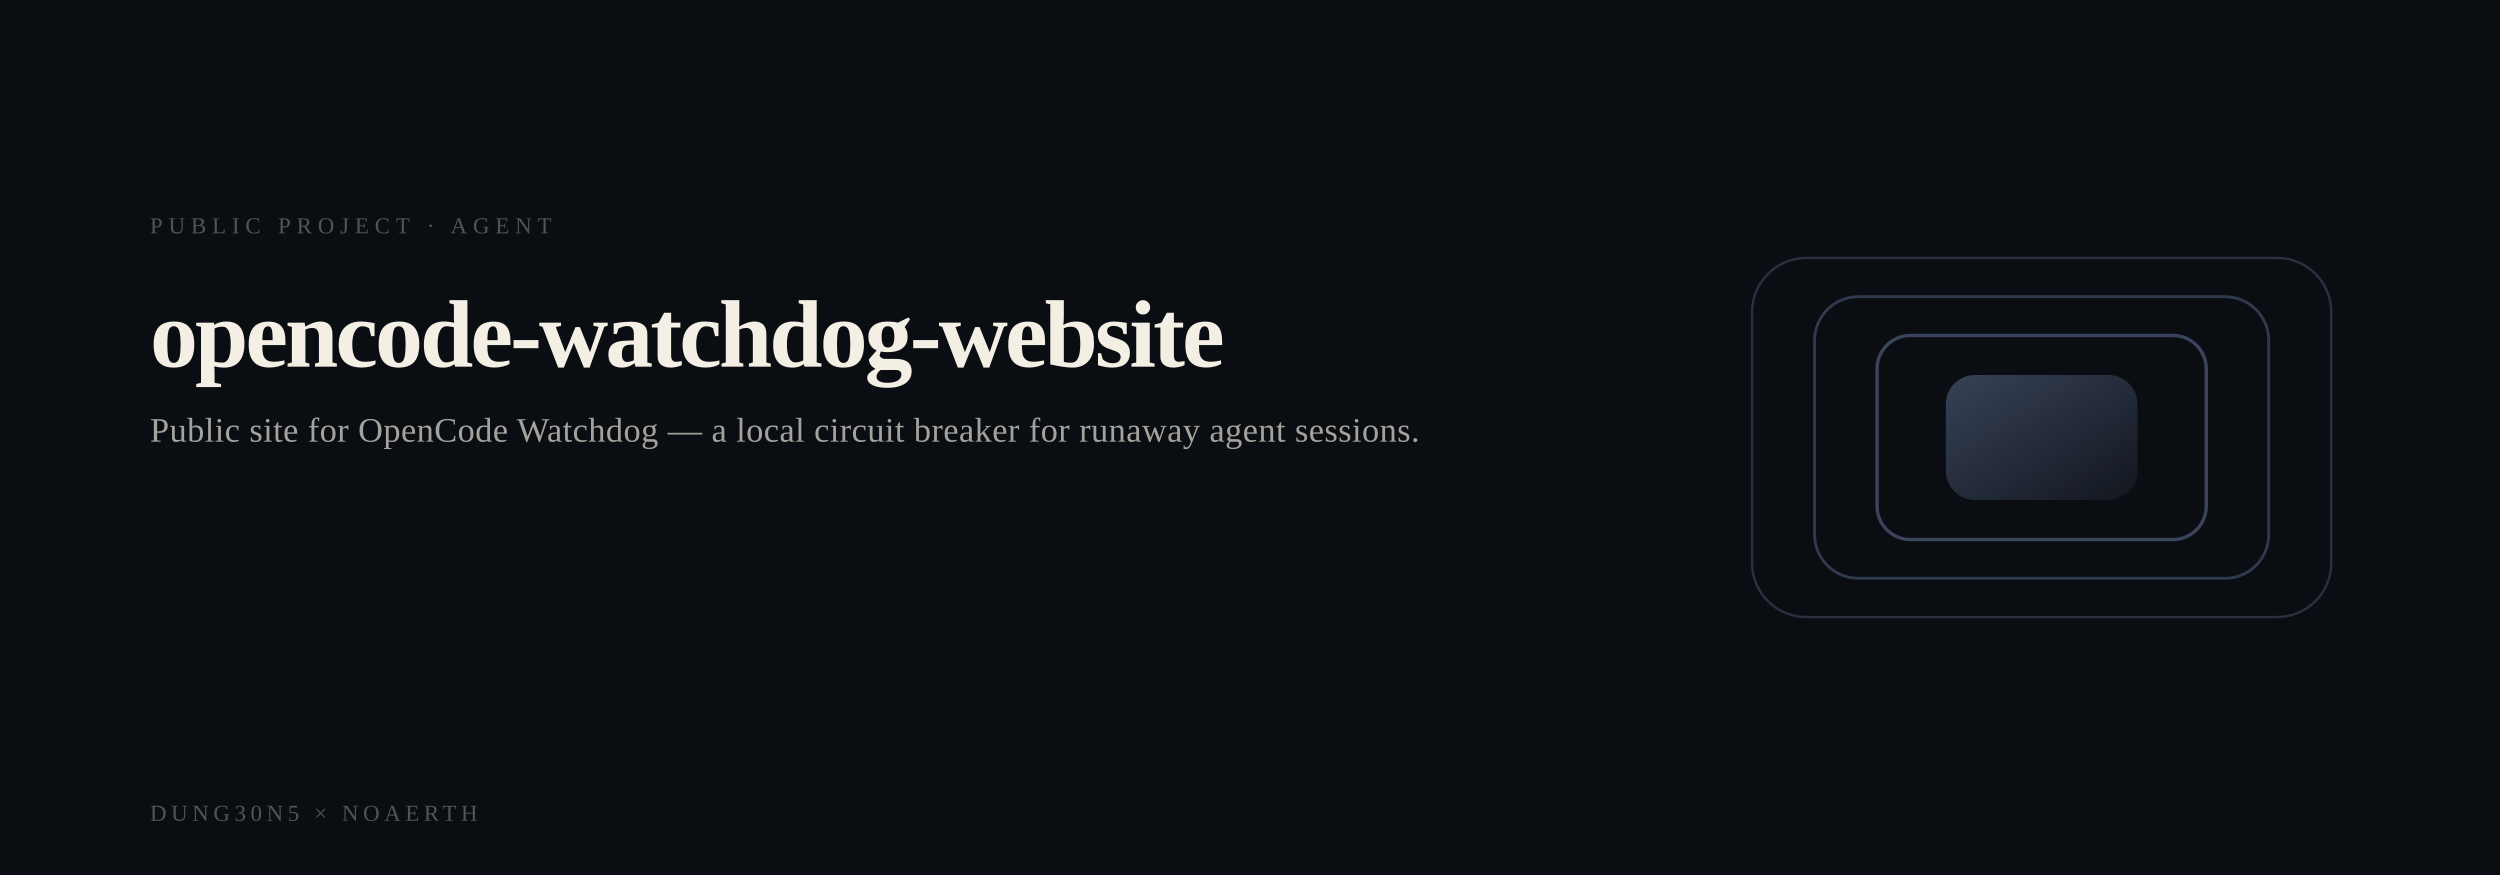
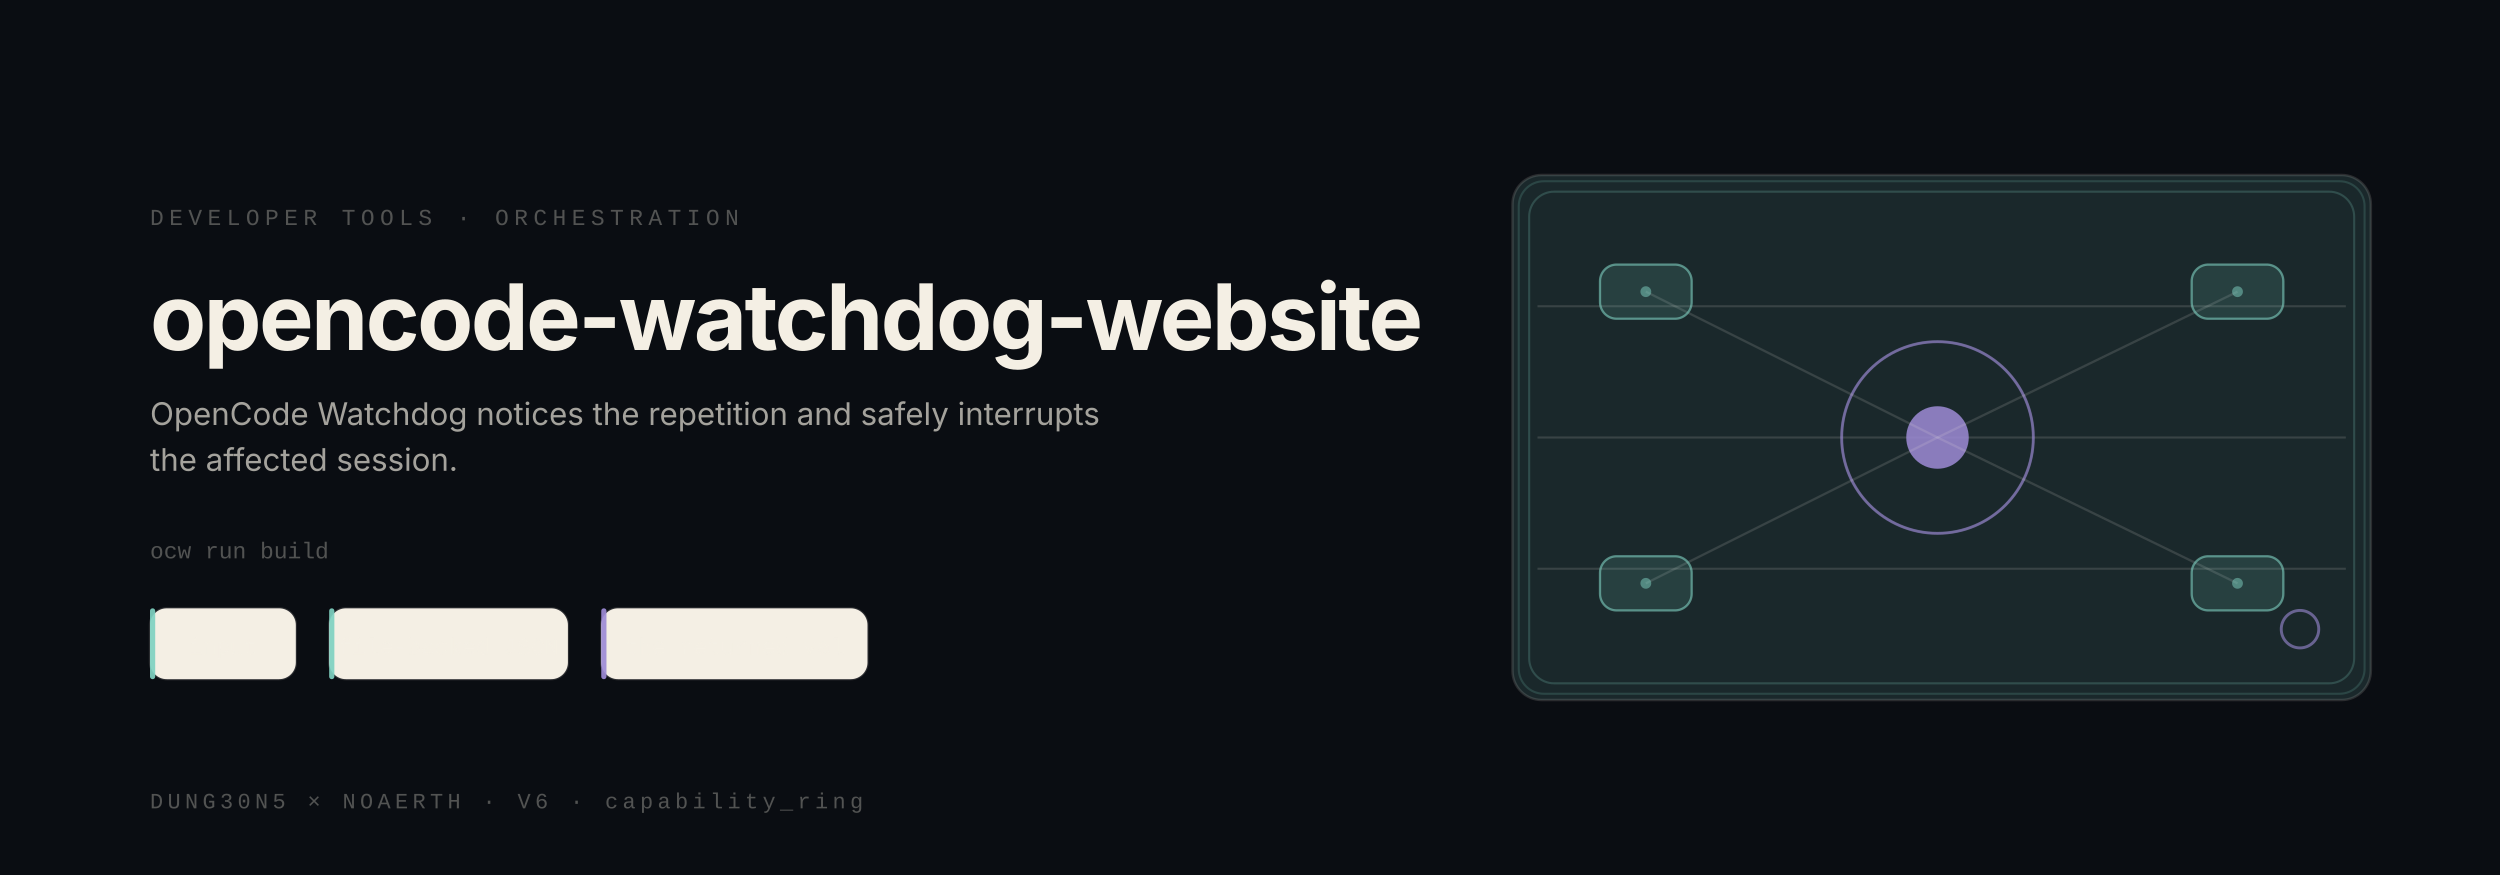
- <svg xmlns="http://www.w3.org/2000/svg" viewBox="0 0 1200 420" width="1200" height="420" role="img" aria-label="opencode-watchdog-website: queue lanes with lease markers. Motion depicts jobs enter, queue, lease, complete.">
-   <defs>
-     <linearGradient id="hero-opencode-watchdog-website-dark-a" x1="0" y1="0" x2="1" y2="1">
-       <stop offset="0" stop-color="#8fa8e0" stop-opacity="0.85" />
-       <stop offset="1" stop-color="#8fa8e0" stop-opacity="0.15" />
-     </linearGradient>
-   </defs>
+ <svg xmlns="http://www.w3.org/2000/svg" viewBox="0 0 1200 420" width="1200" height="420" role="img" aria-label="opencode-watchdog-website: input → file-backed JSON → the returned value">
  <rect width="1200" height="420" fill="#0a0d12" />
-   <rect x="901" y="161.02" width="158" height="97.96" rx="16" fill="none" stroke="#8fa8e0" stroke-width="1.60" opacity="0.36" />
-   <rect x="871" y="142.42" width="218" height="135.16" rx="21" fill="none" stroke="#8fa8e0" stroke-width="1.38" opacity="0.29" />
-   <rect x="841" y="123.82" width="278" height="172.36" rx="26" fill="none" stroke="#8fa8e0" stroke-width="1.16" opacity="0.23" />
-   <rect x="934" y="180" width="92" height="60" rx="14" fill="url(#hero-opencode-watchdog-website-dark-a)" opacity="0.40" />
-   <text x="72" y="112" fill="#f4efe44f" font-size="11" letter-spacing="2.8">PUBLIC PROJECT · AGENT</text>
-   <text x="72" y="176" fill="#f4efe4" font-size="46" font-weight="660" letter-spacing="-1.4">opencode-watchdog-website</text>
-   <text x="72" y="212" fill="#f4efe4a8" font-size="16.5" letter-spacing="0.2">Public site for OpenCode Watchdog — a local circuit breaker for runaway agent sessions.</text>
-   <rect x="72" y="266" width="106" height="40" rx="9" fill="#f4efe4" fill-opacity="0.05" stroke="#f4efe424" stroke-width="1.1" opacity="0">
-     <animate attributeName="opacity" from="0" to="1" dur="0.5s" begin="0.50s" fill="freeze" />
-   </rect>
-   <rect x="72" y="266" width="2.5" height="40" rx="1.2" fill="#8fa8e0" opacity="0">
-     <animate attributeName="opacity" from="0" to="0.9" dur="0.5s" begin="0.50s" fill="freeze" />
-   </rect>
-   <text x="125" y="291" fill="#f4efe4" font-size="11.5" text-anchor="middle" font-family="ui-monospace,SFMono-Regular,Menlo,monospace" opacity="0">task<animate attributeName="opacity" from="0" to="1" dur="0.5s" begin="0.65s" fill="freeze" />
-   </text>
-   <rect x="194" y="266" width="106" height="40" rx="9" fill="#f4efe4" fill-opacity="0.05" stroke="#f4efe424" stroke-width="1.1" opacity="0">
-     <animate attributeName="opacity" from="0" to="1" dur="0.5s" begin="1.00s" fill="freeze" />
-   </rect>
-   <rect x="194" y="266" width="2.5" height="40" rx="1.2" fill="#8fa8e0" opacity="0">
-     <animate attributeName="opacity" from="0" to="0.9" dur="0.5s" begin="1.00s" fill="freeze" />
-   </rect>
-   <text x="247" y="291" fill="#f4efe4" font-size="11.5" text-anchor="middle" font-family="ui-monospace,SFMono-Regular,Menlo,monospace" opacity="0">assign<animate attributeName="opacity" from="0" to="1" dur="0.5s" begin="1.15s" fill="freeze" />
-   </text>
-   <rect x="316" y="266" width="106" height="40" rx="9" fill="#f4efe4" fill-opacity="0.05" stroke="#f4efe424" stroke-width="1.1" opacity="0">
-     <animate attributeName="opacity" from="0" to="1" dur="0.5s" begin="1.50s" fill="freeze" />
-   </rect>
-   <rect x="316" y="266" width="2.5" height="40" rx="1.2" fill="#8fa8e0" opacity="0">
-     <animate attributeName="opacity" from="0" to="0.9" dur="0.5s" begin="1.50s" fill="freeze" />
-   </rect>
-   <text x="369" y="291" fill="#f4efe4" font-size="11.5" text-anchor="middle" font-family="ui-monospace,SFMono-Regular,Menlo,monospace" opacity="0">run<animate attributeName="opacity" from="0" to="1" dur="0.5s" begin="1.65s" fill="freeze" />
-   </text>
-   <rect x="438" y="266" width="106" height="40" rx="9" fill="#f4efe4" fill-opacity="0.05" stroke="#f4efe424" stroke-width="1.1" opacity="0">
-     <animate attributeName="opacity" from="0" to="1" dur="0.5s" begin="2.00s" fill="freeze" />
-   </rect>
-   <rect x="438" y="266" width="2.5" height="40" rx="1.2" fill="#e7c27a" opacity="0">
-     <animate attributeName="opacity" from="0" to="0.9" dur="0.5s" begin="2.00s" fill="freeze" />
-   </rect>
-   <text x="491" y="291" fill="#f4efe4" font-size="11.5" text-anchor="middle" font-family="ui-monospace,SFMono-Regular,Menlo,monospace" opacity="0">report<animate attributeName="opacity" from="0" to="1" dur="0.5s" begin="2.15s" fill="freeze" />
-   </text>
-   <text x="72" y="394" fill="#f4efe44f" font-size="11" letter-spacing="2.2">DUNG30N5 × NOAERTH</text>
+   <text x="72" y="108" font-family="ui-monospace, SFMono-Regular, Menlo, Monaco, Consolas, 'Liberation Mono', monospace" font-size="11" letter-spacing="2.6" fill="#f4efe44f">DEVELOPER TOOLS · ORCHESTRATION</text>
+   <text x="72" y="168" font-family="-apple-system, BlinkMacSystemFont, 'Segoe UI', Inter, Helvetica, Arial, sans-serif" font-size="44" font-weight="660" letter-spacing="-1.2" fill="#f4efe4">opencode-watchdog-website</text>
+   <text x="72" y="204" font-family="-apple-system, BlinkMacSystemFont, 'Segoe UI', Inter, Helvetica, Arial, sans-serif" font-size="15" fill="#f4efe4a8">OpenCode Watchdog notices the repetition and safely interrupts</text>
+   <text x="72" y="226" font-family="-apple-system, BlinkMacSystemFont, 'Segoe UI', Inter, Helvetica, Arial, sans-serif" font-size="15" fill="#f4efe4a8">the affected session.</text>
+   <text x="72" y="268" font-family="ui-monospace, SFMono-Regular, Menlo, Monaco, Consolas, 'Liberation Mono', monospace" font-size="11" fill="#f4efe44f">ocw run build</text>
+   <rect x="72.0" y="292.0" width="70.0" height="34.0" rx="8" fill="#f4efe4" stroke="#f4efe424" stroke-width="1.1" />
+   <rect x="72.0" y="292.0" width="2.5" height="34.0" rx="1.2" fill="#7fd1c1" opacity="0.92" />
+   <text x="107.0" y="314" font-family="ui-monospace, SFMono-Regular, Menlo, Monaco, Consolas, 'Liberation Mono', monospace" font-size="11" fill="#f4efe4" fill-opacity="0.82" text-anchor="middle">input</text>
+   <rect x="158.0" y="292.0" width="114.6" height="34.0" rx="8" fill="#f4efe4" stroke="#f4efe424" stroke-width="1.1" />
+   <rect x="158.0" y="292.0" width="2.5" height="34.0" rx="1.2" fill="#7fd1c1" opacity="0.92" />
+   <text x="215.3" y="314" font-family="ui-monospace, SFMono-Regular, Menlo, Monaco, Consolas, 'Liberation Mono', monospace" font-size="11" fill="#f4efe4" fill-opacity="0.82" text-anchor="middle">file-backed JSON</text>
+   <rect x="288.6" y="292.0" width="127.8" height="34.0" rx="8" fill="#f4efe4" stroke="#f4efe424" stroke-width="1.1" />
+   <rect x="288.6" y="292.0" width="2.5" height="34.0" rx="1.2" fill="#9d8bd6" opacity="0.92" />
+   <text x="352.5" y="314" font-family="ui-monospace, SFMono-Regular, Menlo, Monaco, Consolas, 'Liberation Mono', monospace" font-size="11" fill="#f4efe4" fill-opacity="0.82" text-anchor="middle">the returned val</text>
+   <rect x="726.0" y="84.0" width="412.0" height="252.0" rx="14" fill="#7fd1c1" fill-opacity="0.14" />
+   <rect x="729.0" y="87.0" width="406.0" height="246.0" rx="12" fill="none" stroke="#7fd1c1" stroke-width="1" stroke-opacity="0.18" />
+   <rect x="726.0" y="84.0" width="412.0" height="252.0" rx="14" fill="none" stroke="#f4efe424" stroke-width="1.2" />
+   <line x1="738.0" y1="147.0" x2="1126.0" y2="147.0" stroke="#f4efe424" stroke-width="1" />
+   <line x1="738.0" y1="210.0" x2="1126.0" y2="210.0" stroke="#f4efe424" stroke-width="1" />
+   <line x1="738.0" y1="273.0" x2="1126.0" y2="273.0" stroke="#f4efe424" stroke-width="1" />
+   <rect x="734.0" y="92.0" width="396.0" height="236.0" rx="12" fill="none" stroke="#7fd1c1" stroke-width="1" stroke-opacity="0.22" />
+   <circle cx="1104.0" cy="302.0" r="9" fill="none" stroke="#9d8bd6" stroke-width="1.4" opacity="0.6" />
+   <circle cx="930" cy="210" r="46" fill="none" stroke="#9d8bd6" stroke-width="1.4" opacity="0.55" />
+   <circle cx="930" cy="210" r="15" fill="#9d8bd6" opacity="0.85" />
+   <circle cx="930.0" cy="210.0" r="46.0" fill="none" stroke="#9d8bd6" stroke-width="1.1" opacity="0.28" />
+   <line x1="790" y1="140" x2="930" y2="210" stroke="#f4efe424" stroke-width="1.1" />
+   <circle cx="790.0" cy="140.0" r="2.6" fill="#7fd1c1" opacity="0.5" />
+   <rect x="768" y="127" width="44" height="26" rx="8" fill="#7fd1c1" fill-opacity="0.14" stroke="#7fd1c1" stroke-width="1.1" stroke-opacity="0.6" opacity="1" />
+   <line x1="1074" y1="140" x2="930" y2="210" stroke="#f4efe424" stroke-width="1.1" />
+   <circle cx="1074.0" cy="140.0" r="2.6" fill="#7fd1c1" opacity="0.5" />
+   <rect x="1052" y="127" width="44" height="26" rx="8" fill="#7fd1c1" fill-opacity="0.14" stroke="#7fd1c1" stroke-width="1.1" stroke-opacity="0.6" opacity="1" />
+   <line x1="790" y1="280" x2="930" y2="210" stroke="#f4efe424" stroke-width="1.1" />
+   <circle cx="790.0" cy="280.0" r="2.6" fill="#7fd1c1" opacity="0.5" />
+   <rect x="768" y="267" width="44" height="26" rx="8" fill="#7fd1c1" fill-opacity="0.14" stroke="#7fd1c1" stroke-width="1.1" stroke-opacity="0.6" opacity="1" />
+   <line x1="1074" y1="280" x2="930" y2="210" stroke="#f4efe424" stroke-width="1.1" />
+   <circle cx="1074.0" cy="280.0" r="2.6" fill="#7fd1c1" opacity="0.5" />
+   <rect x="1052" y="267" width="44" height="26" rx="8" fill="#7fd1c1" fill-opacity="0.14" stroke="#7fd1c1" stroke-width="1.1" stroke-opacity="0.6" opacity="1" />
+   <text x="72" y="388" font-family="ui-monospace, SFMono-Regular, Menlo, Monaco, Consolas, 'Liberation Mono', monospace" font-size="10.5" letter-spacing="2.1" fill="#f4efe44f">DUNG30N5 × NOAERTH · V6 · capability_ring</text>
</svg>
